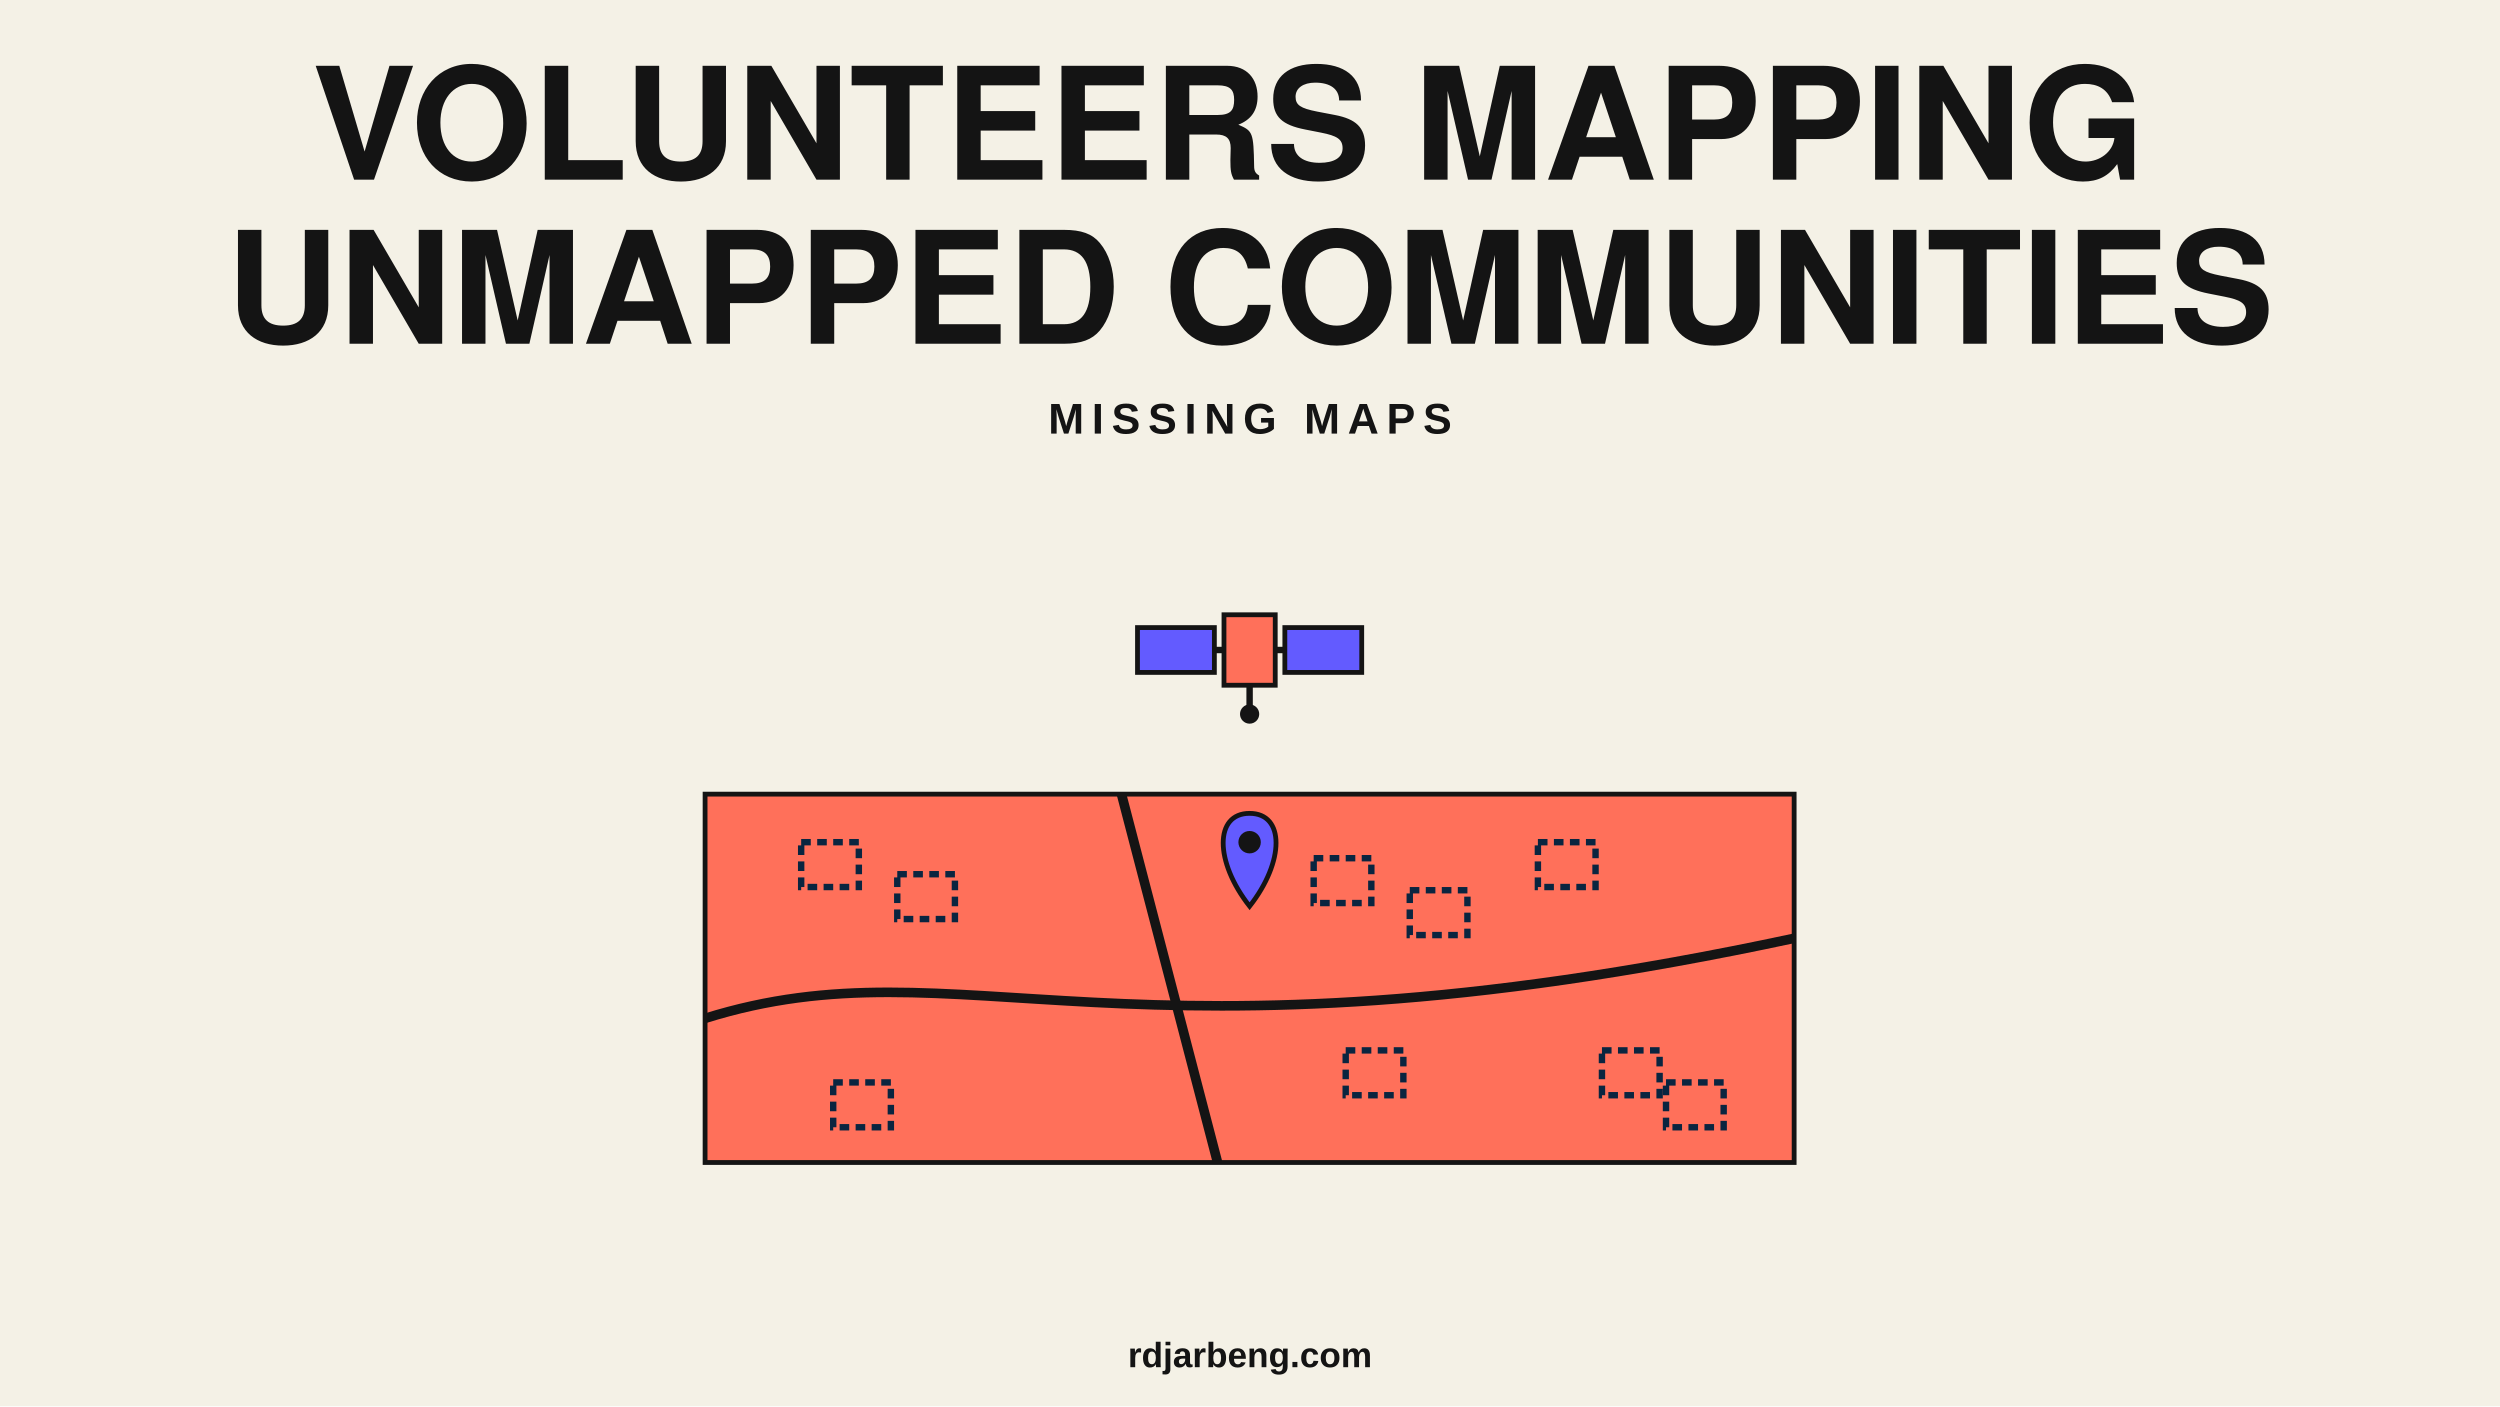
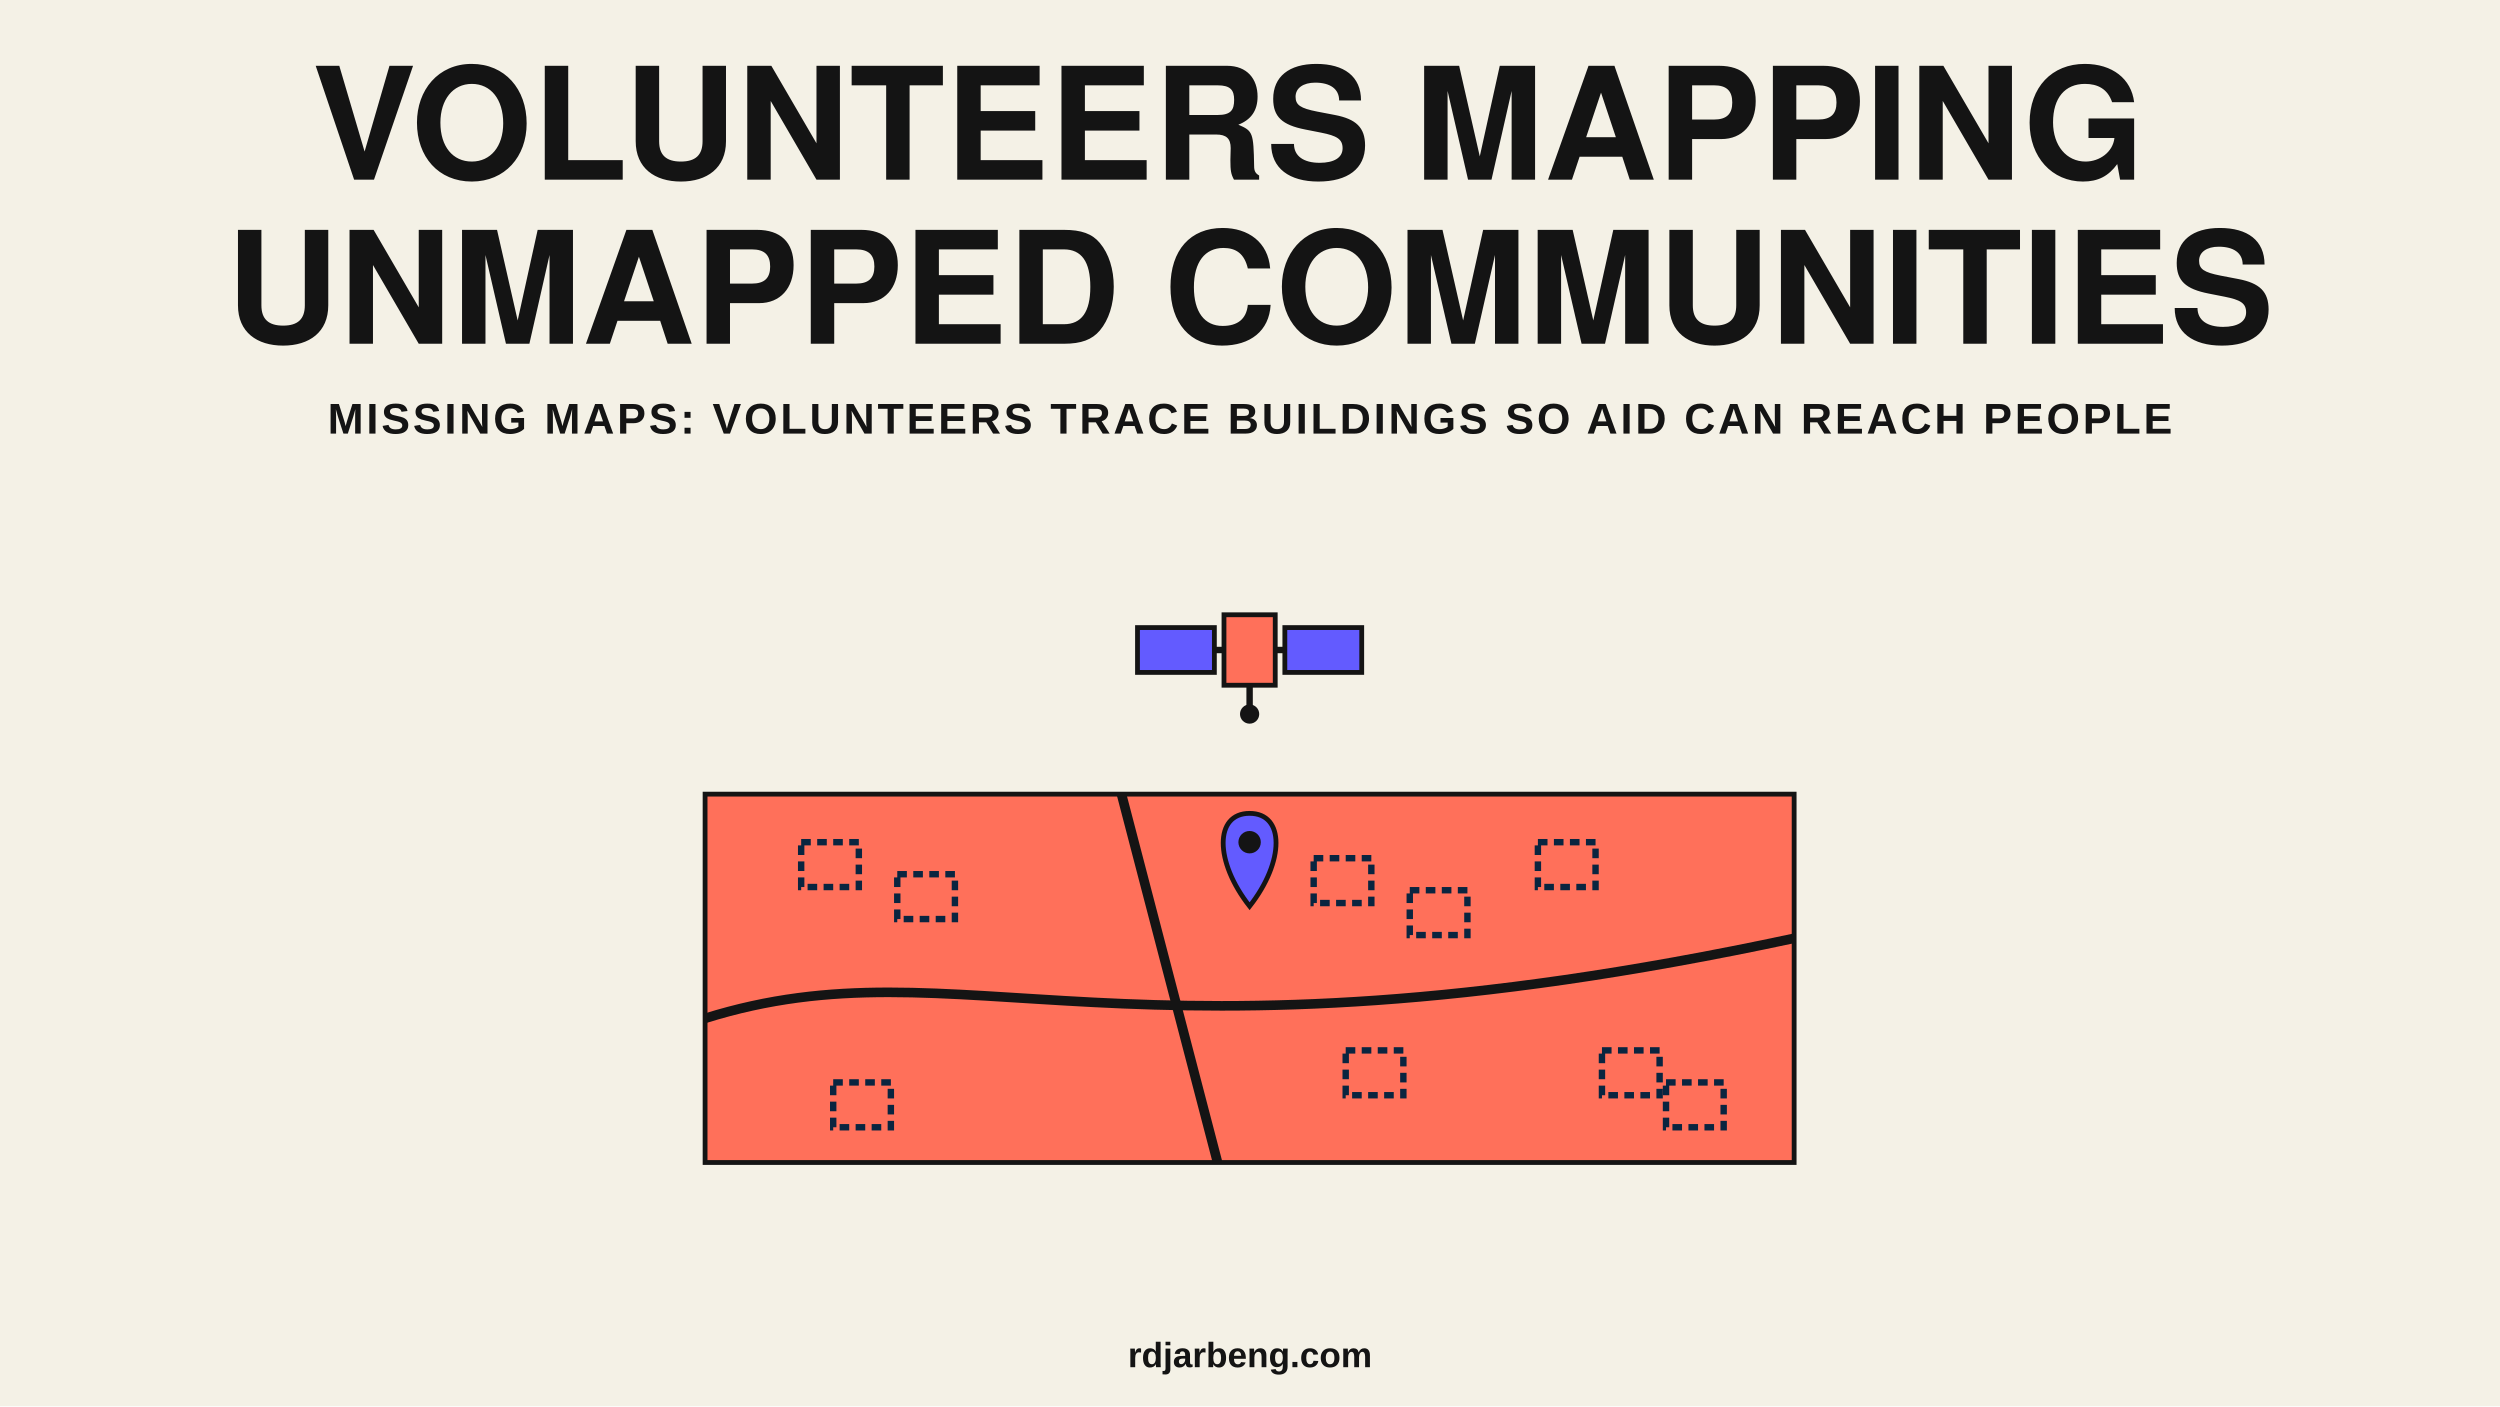
<svg xmlns="http://www.w3.org/2000/svg" viewBox="0 0 1280 720" width="1280" height="720">
  <rect width="1280" height="720" fill="#f4f1e6" />
  <g fill="#141414" font-family="'Arial Black', 'Helvetica Neue', Impact, sans-serif" text-anchor="middle">
    <text x="640" y="92" font-size="80" font-weight="900">
      <tspan x="640" dy="0">VOLUNTEERS MAPPING</tspan>
      <tspan x="640" dy="84">UNMAPPED COMMUNITIES</tspan>
    </text>
-     <text x="640" y="222" font-size="22" font-weight="700" letter-spacing="4" font-family="Arial, Helvetica, sans-serif">MISSING MAPS</text>
+     <text x="640" y="222" font-size="22" font-weight="700" letter-spacing="1.5" font-family="Arial, Helvetica, sans-serif">MISSING MAPS: VOLUNTEERS TRACE BUILDINGS SO AID CAN REACH PEOPLE</text>
  </g>
  <g transform="translate(115 95) scale(0.82)">
    <rect x="300" y="380" width="680" height="230" fill="#ff705a" stroke="#141414" stroke-width="3" />
    <path d="M300 520 C460 470 560 560 980 470" fill="none" stroke="#141414" stroke-width="6" />
    <path d="M560 380 L620 610" fill="none" stroke="#141414" stroke-width="6" />
    <rect x="360" y="410" width="36" height="28" fill="none" stroke="#0a2540" stroke-width="4" stroke-dasharray="6 4" />
    <rect x="420" y="430" width="36" height="28" fill="none" stroke="#0a2540" stroke-width="4" stroke-dasharray="6 4" />
    <rect x="380" y="560" width="36" height="28" fill="none" stroke="#0a2540" stroke-width="4" stroke-dasharray="6 4" />
    <rect x="680" y="420" width="36" height="28" fill="none" stroke="#0a2540" stroke-width="4" stroke-dasharray="6 4" />
    <rect x="740" y="440" width="36" height="28" fill="none" stroke="#0a2540" stroke-width="4" stroke-dasharray="6 4" />
    <rect x="820" y="410" width="36" height="28" fill="none" stroke="#0a2540" stroke-width="4" stroke-dasharray="6 4" />
    <rect x="700" y="540" width="36" height="28" fill="none" stroke="#0a2540" stroke-width="4" stroke-dasharray="6 4" />
    <rect x="860" y="540" width="36" height="28" fill="none" stroke="#0a2540" stroke-width="4" stroke-dasharray="6 4" />
    <rect x="900" y="560" width="36" height="28" fill="none" stroke="#0a2540" stroke-width="4" stroke-dasharray="6 4" />
    <path d="M640 450 C618 422 618 392 640 392 C662 392 662 422 640 450 Z" fill="#635bff" stroke="#141414" stroke-width="3" />
    <circle cx="640" cy="410" r="7" fill="#141414" />
    <g transform="translate(640 290) scale(1.0)">
      <rect x="-70" y="-14" width="48" height="28" fill="#635bff" stroke="#141414" stroke-width="3" />
      <rect x="22" y="-14" width="48" height="28" fill="#635bff" stroke="#141414" stroke-width="3" />
      <line x1="-22" y1="0" x2="-14" y2="0" stroke="#141414" stroke-width="4" />
      <line x1="14" y1="0" x2="22" y2="0" stroke="#141414" stroke-width="4" />
      <rect x="-16" y="-22" width="32" height="44" fill="#ff705a" stroke="#141414" stroke-width="3" />
      <line x1="0" y1="22" x2="0" y2="36" stroke="#141414" stroke-width="4" />
      <circle cx="0" cy="40" r="6" fill="#141414" />
    </g>
  </g>
  <text x="640" y="700" font-family="Arial, Helvetica, sans-serif" font-size="18" font-weight="600" fill="#141414" text-anchor="middle">rdjarbeng.com</text>
</svg>
